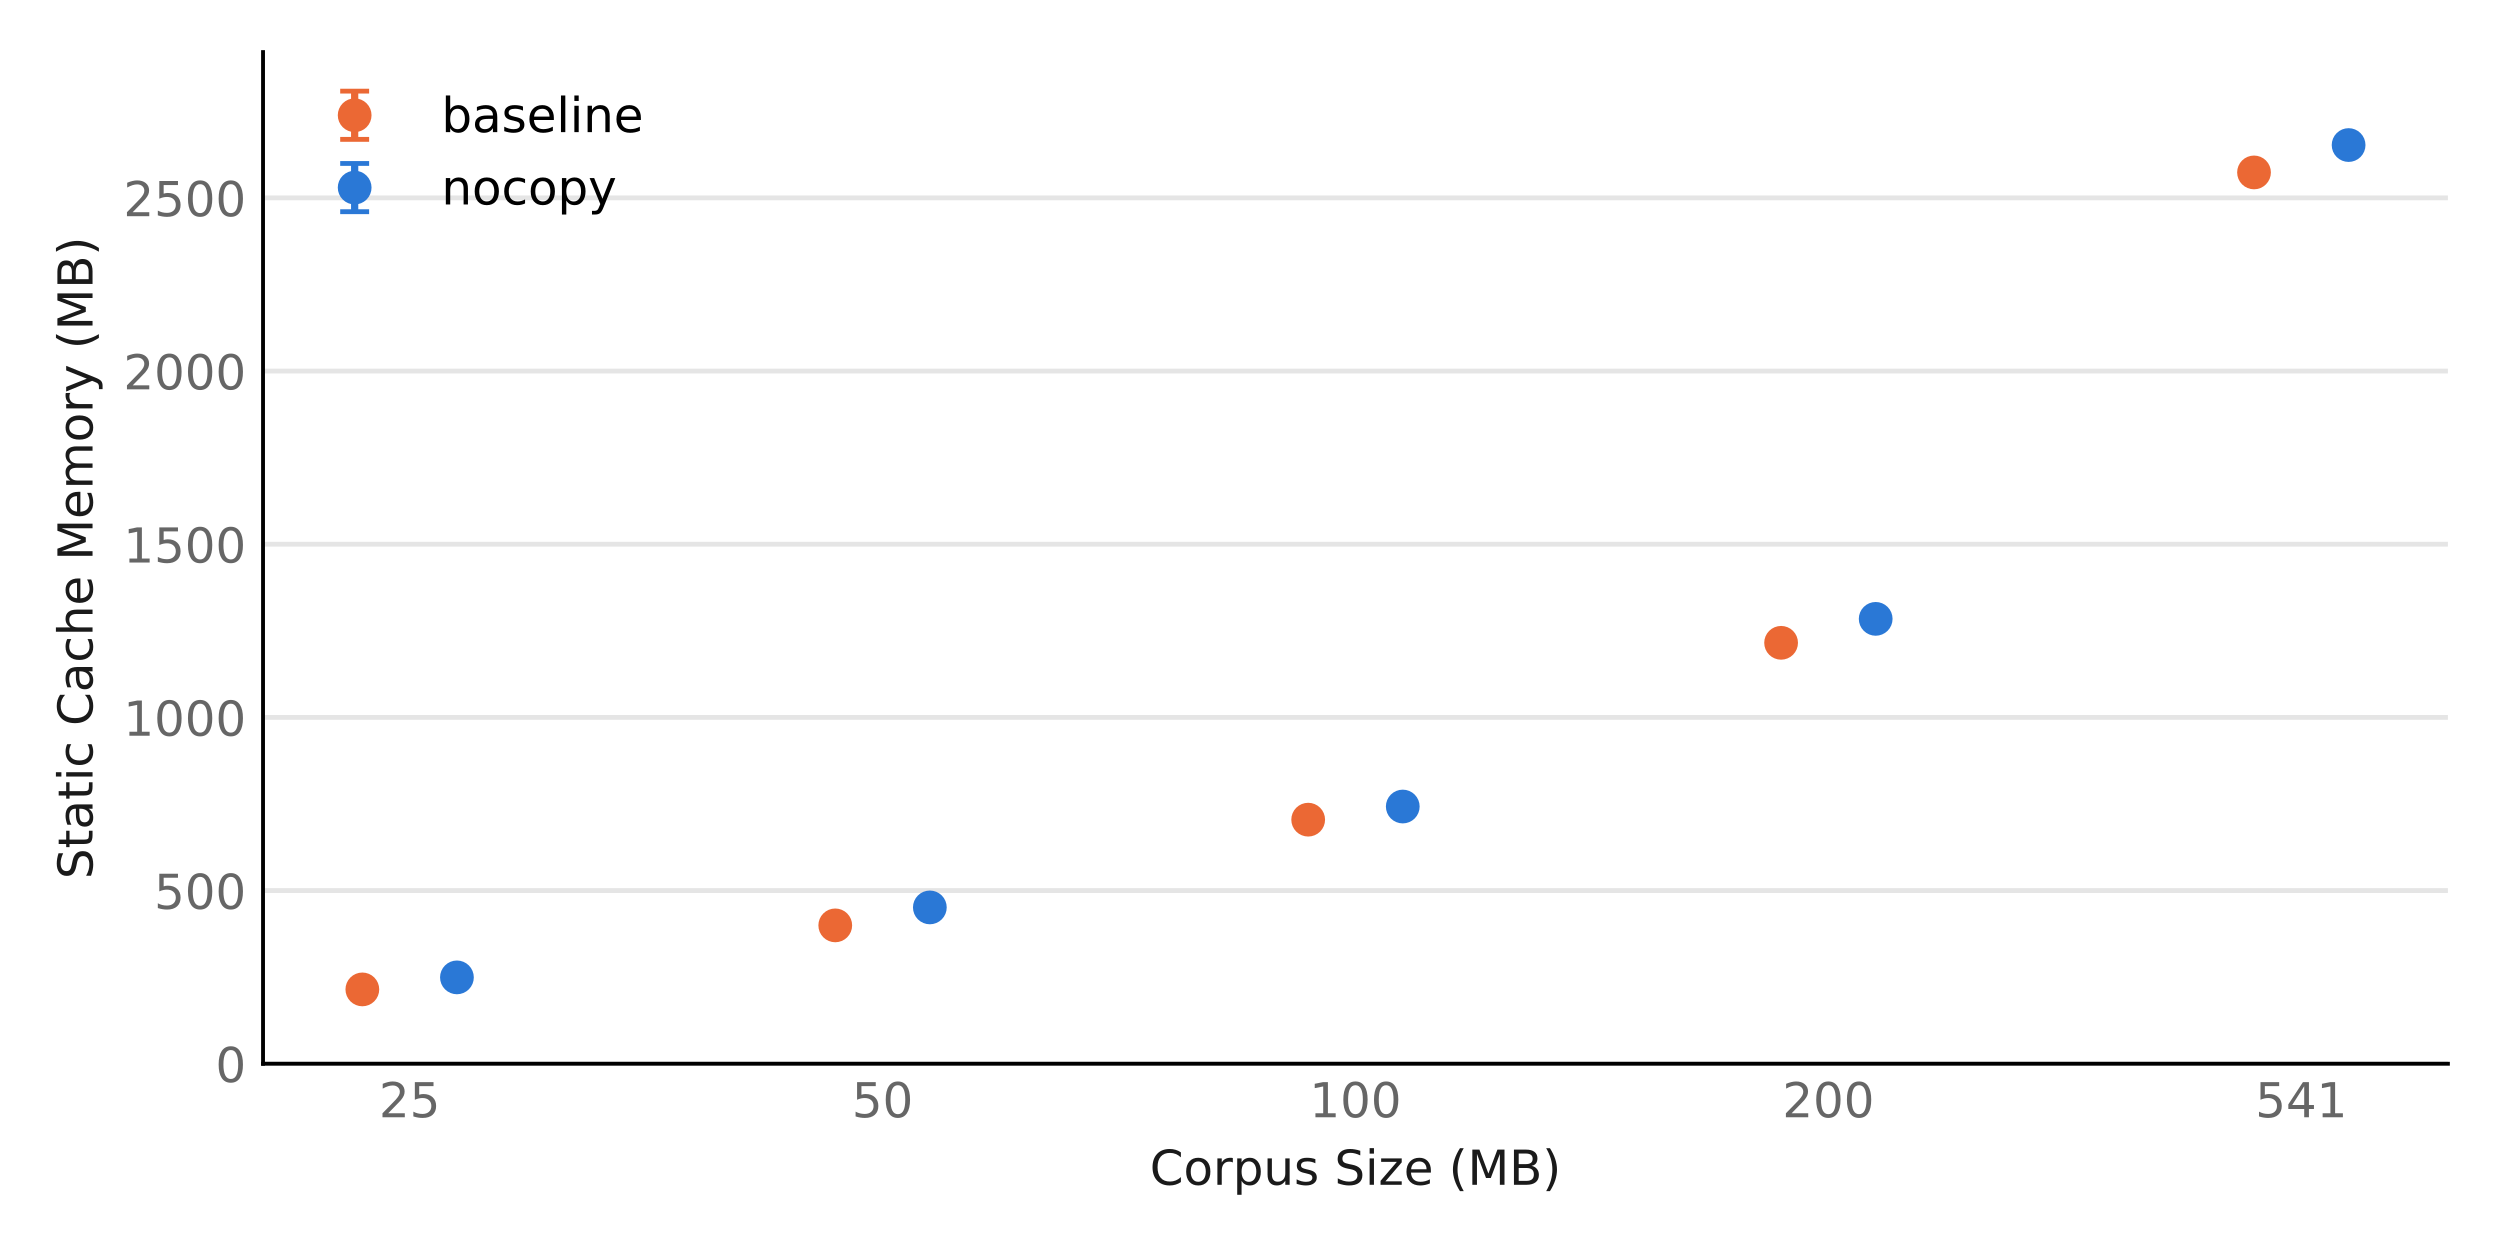
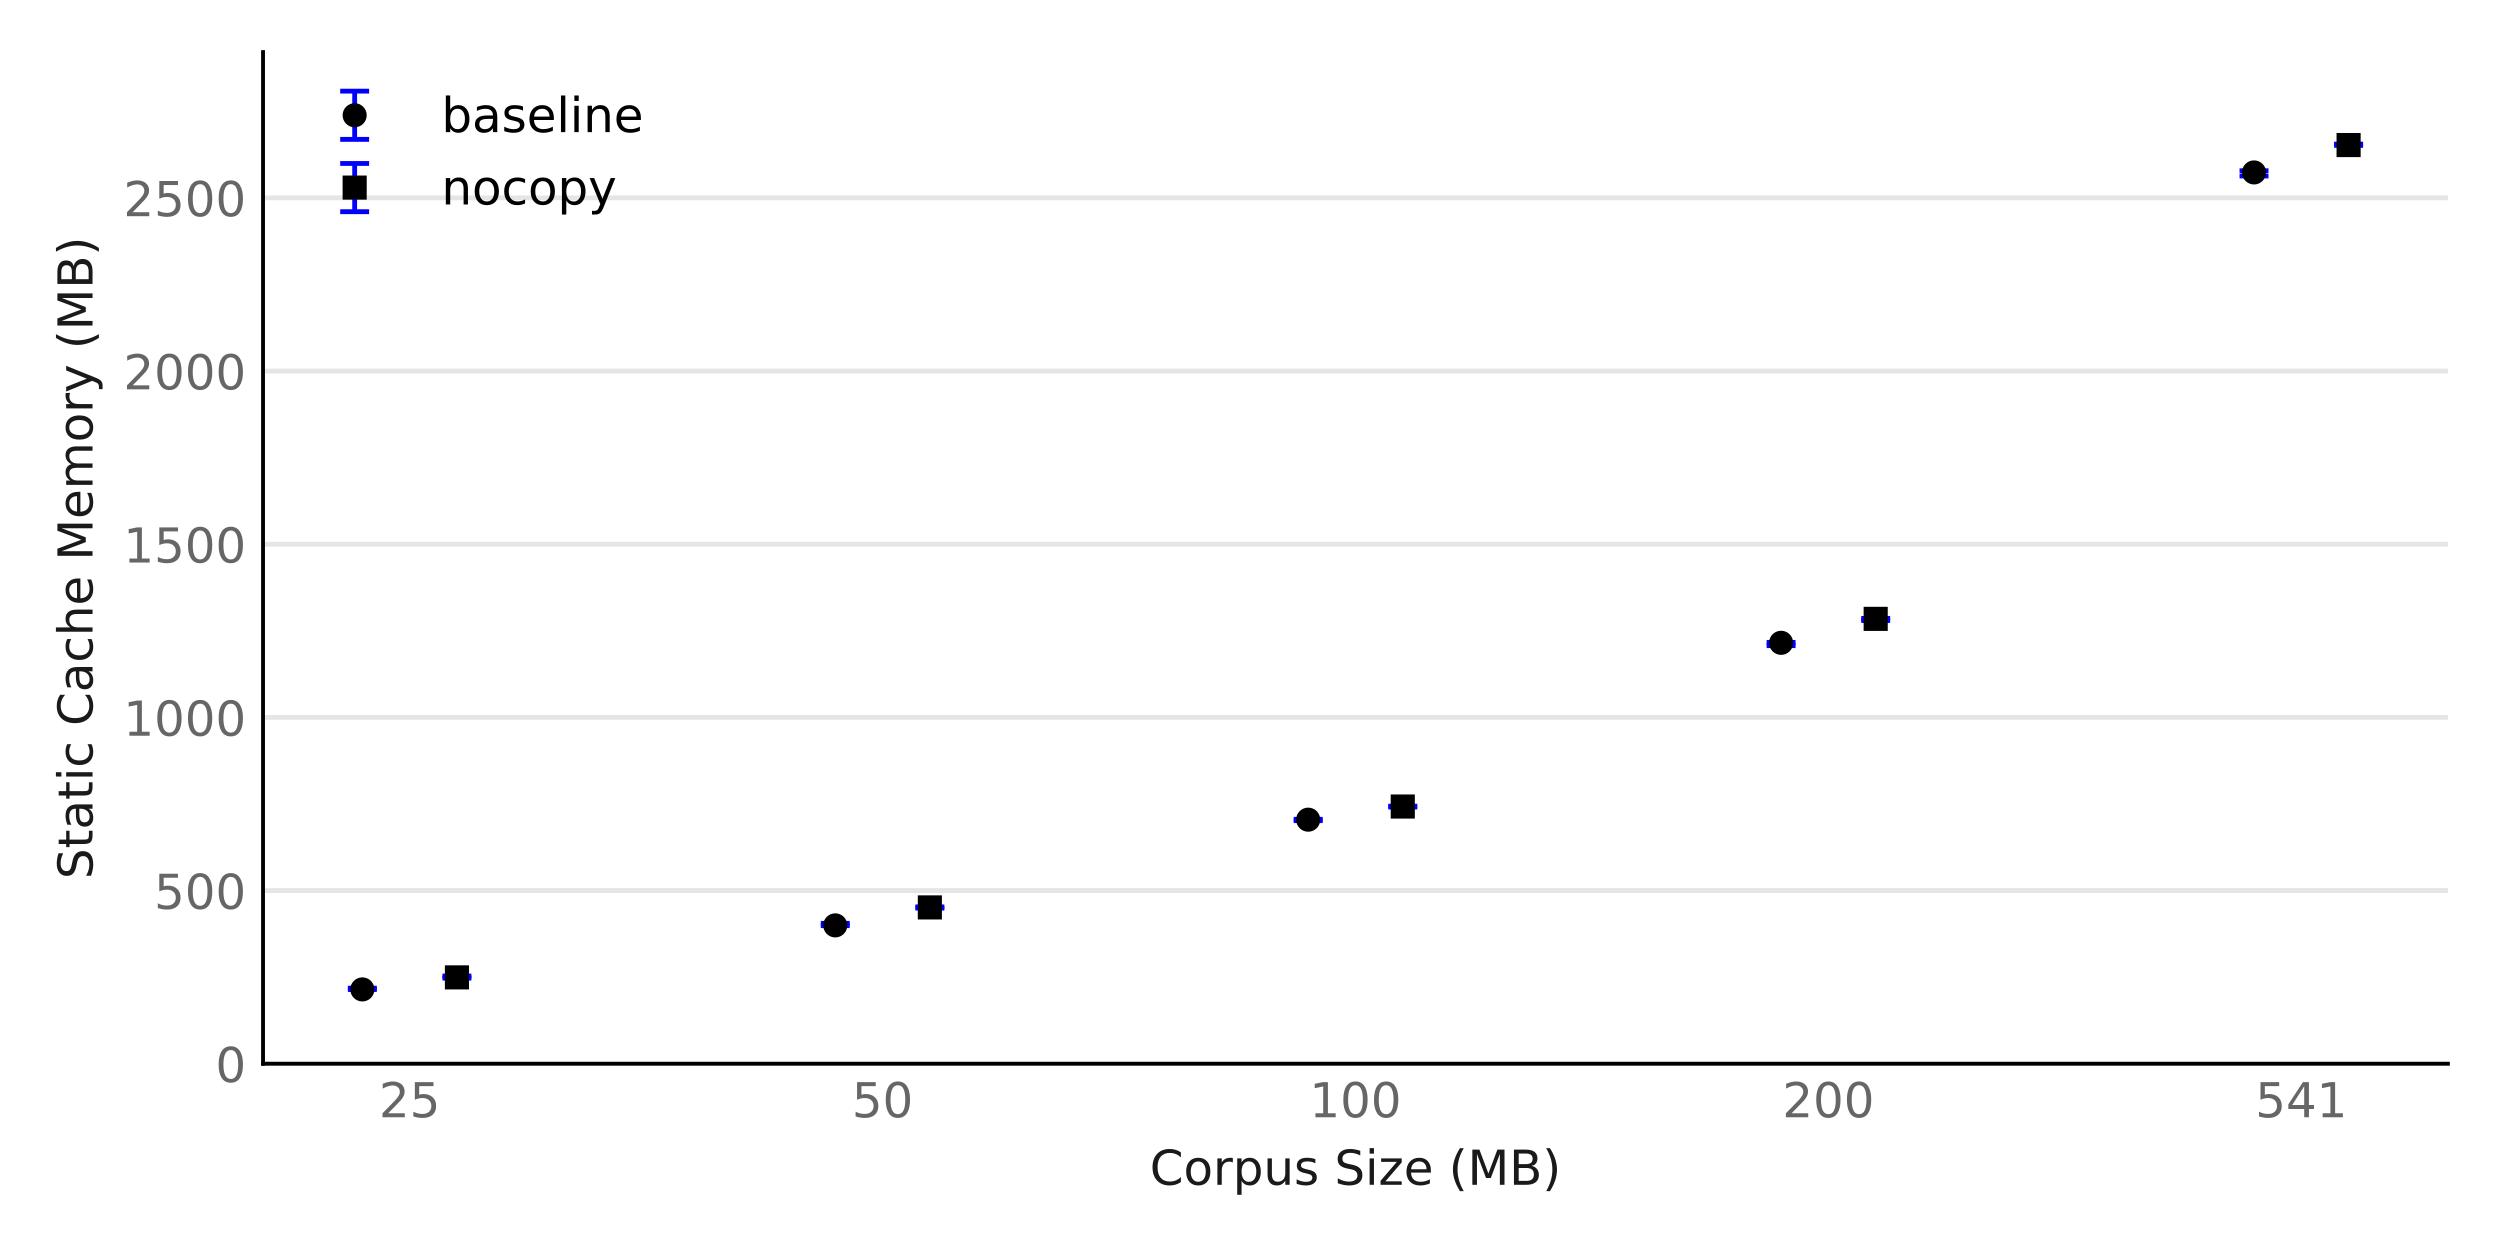
<svg xmlns="http://www.w3.org/2000/svg" xmlns:xlink="http://www.w3.org/1999/xlink" width="518.4pt" height="259.2pt" viewBox="0 0 518.4 259.2" version="1.1">
  <defs>
    <style type="text/css">*{stroke-linejoin: round; stroke-linecap: butt}</style>
  </defs>
  <g id="figure_1">
    <g id="patch_1">
      <path d="M 0 259.2  L 518.4 259.2  L 518.4 0  L 0 0  z " style="fill: #ffffff" />
    </g>
    <g id="axes_1">
      <g id="patch_2">
        <path d="M 54.542 220.578  L 507.6 220.578  L 507.6 10.8  L 54.542 10.8  z " style="fill: #ffffff" />
      </g>
      <g id="matplotlib.axis_1">
        <g id="xtick_1">
          <g id="line2d_1" />
          <g id="text_1">
            <g style="fill: #666666" transform="translate(78.57982 231.6753) scale(0.1 -0.1)">
              <defs>
                <path id="DejaVuSans-15" d="M 1228 531  L 3431 531  L 3431 0  L 469 0  L 469 531  Q 828 903 1448 1529  Q 2069 2156 2228 2338  Q 2531 2678 2651 2914  Q 2772 3150 2772 3378  Q 2772 3750 2511 3984  Q 2250 4219 1831 4219  Q 1534 4219 1204 4116  Q 875 4013 500 3803  L 500 4441  Q 881 4594 1212 4672  Q 1544 4750 1819 4750  Q 2544 4750 2975 4387  Q 3406 4025 3406 3419  Q 3406 3131 3298 2873  Q 3191 2616 2906 2266  Q 2828 2175 2409 1742  Q 1991 1309 1228 531  z " transform="scale(0.015625)" />
                <path id="DejaVuSans-18" d="M 691 4666  L 3169 4666  L 3169 4134  L 1269 4134  L 1269 2991  Q 1406 3038 1543 3061  Q 1681 3084 1819 3084  Q 2600 3084 3056 2656  Q 3513 2228 3513 1497  Q 3513 744 3044 326  Q 2575 -91 1722 -91  Q 1428 -91 1123 -41  Q 819 9 494 109  L 494 744  Q 775 591 1075 516  Q 1375 441 1709 441  Q 2250 441 2565 725  Q 2881 1009 2881 1497  Q 2881 1984 2565 2268  Q 2250 2553 1709 2553  Q 1456 2553 1204 2497  Q 953 2441 691 2322  L 691 4666  z " transform="scale(0.015625)" />
              </defs>
              <use xlink:href="#DejaVuSans-15" />
              <use xlink:href="#DejaVuSans-18" transform="translate(63.625 0)" />
            </g>
          </g>
        </g>
        <g id="xtick_2">
          <g id="line2d_2" />
          <g id="text_2">
            <g style="fill: #666666" transform="translate(176.6442 231.6753) scale(0.1 -0.1)">
              <defs>
                <path id="DejaVuSans-13" d="M 2034 4250  Q 1547 4250 1301 3770  Q 1056 3291 1056 2328  Q 1056 1369 1301 889  Q 1547 409 2034 409  Q 2525 409 2770 889  Q 3016 1369 3016 2328  Q 3016 3291 2770 3770  Q 2525 4250 2034 4250  z M 2034 4750  Q 2819 4750 3233 4129  Q 3647 3509 3647 2328  Q 3647 1150 3233 529  Q 2819 -91 2034 -91  Q 1250 -91 836 529  Q 422 1150 422 2328  Q 422 3509 836 4129  Q 1250 4750 2034 4750  z " transform="scale(0.015625)" />
              </defs>
              <use xlink:href="#DejaVuSans-18" />
              <use xlink:href="#DejaVuSans-13" transform="translate(63.625 0)" />
            </g>
          </g>
        </g>
        <g id="xtick_3">
          <g id="line2d_3" />
          <g id="text_3">
            <g style="fill: #666666" transform="translate(271.5274 231.6753) scale(0.1 -0.1)">
              <defs>
                <path id="DejaVuSans-14" d="M 794 531  L 1825 531  L 1825 4091  L 703 3866  L 703 4441  L 1819 4666  L 2450 4666  L 2450 531  L 3481 531  L 3481 0  L 794 0  L 794 531  z " transform="scale(0.015625)" />
              </defs>
              <use xlink:href="#DejaVuSans-14" />
              <use xlink:href="#DejaVuSans-13" transform="translate(63.625 0)" />
              <use xlink:href="#DejaVuSans-13" transform="translate(127.25 0)" />
            </g>
          </g>
        </g>
        <g id="xtick_4">
          <g id="line2d_4" />
          <g id="text_4">
            <g style="fill: #666666" transform="translate(369.5919 231.6753) scale(0.1 -0.1)">
              <use xlink:href="#DejaVuSans-15" />
              <use xlink:href="#DejaVuSans-13" transform="translate(63.625 0)" />
              <use xlink:href="#DejaVuSans-13" transform="translate(127.25 0)" />
            </g>
          </g>
        </g>
        <g id="xtick_5">
          <g id="line2d_5" />
          <g id="text_5">
            <g style="fill: #666666" transform="translate(467.6563 231.6753) scale(0.1 -0.1)">
              <defs>
                <path id="DejaVuSans-17" d="M 2419 4116  L 825 1625  L 2419 1625  L 2419 4116  z M 2253 4666  L 3047 4666  L 3047 1625  L 3713 1625  L 3713 1100  L 3047 1100  L 3047 0  L 2419 0  L 2419 1100  L 313 1100  L 313 1709  L 2253 4666  z " transform="scale(0.015625)" />
              </defs>
              <use xlink:href="#DejaVuSans-18" />
              <use xlink:href="#DejaVuSans-17" transform="translate(63.625 0)" />
              <use xlink:href="#DejaVuSans-14" transform="translate(127.25 0)" />
            </g>
          </g>
        </g>
        <g id="text_6">
          <g style="fill: #1a1a1a" transform="translate(238.429 245.6761) scale(0.1 -0.1)">
            <defs>
              <path id="DejaVuSans-26" d="M 4122 4306  L 4122 3641  Q 3803 3938 3442 4084  Q 3081 4231 2675 4231  Q 1875 4231 1450 3742  Q 1025 3253 1025 2328  Q 1025 1406 1450 917  Q 1875 428 2675 428  Q 3081 428 3442 575  Q 3803 722 4122 1019  L 4122 359  Q 3791 134 3420 21  Q 3050 -91 2638 -91  Q 1578 -91 968 557  Q 359 1206 359 2328  Q 359 3453 968 4101  Q 1578 4750 2638 4750  Q 3056 4750 3426 4639  Q 3797 4528 4122 4306  z " transform="scale(0.015625)" />
              <path id="DejaVuSans-52" d="M 1959 3097  Q 1497 3097 1228 2736  Q 959 2375 959 1747  Q 959 1119 1226 758  Q 1494 397 1959 397  Q 2419 397 2687 759  Q 2956 1122 2956 1747  Q 2956 2369 2687 2733  Q 2419 3097 1959 3097  z M 1959 3584  Q 2709 3584 3137 3096  Q 3566 2609 3566 1747  Q 3566 888 3137 398  Q 2709 -91 1959 -91  Q 1206 -91 779 398  Q 353 888 353 1747  Q 353 2609 779 3096  Q 1206 3584 1959 3584  z " transform="scale(0.015625)" />
              <path id="DejaVuSans-55" d="M 2631 2963  Q 2534 3019 2420 3045  Q 2306 3072 2169 3072  Q 1681 3072 1420 2755  Q 1159 2438 1159 1844  L 1159 0  L 581 0  L 581 3500  L 1159 3500  L 1159 2956  Q 1341 3275 1631 3429  Q 1922 3584 2338 3584  Q 2397 3584 2469 3576  Q 2541 3569 2628 3553  L 2631 2963  z " transform="scale(0.015625)" />
              <path id="DejaVuSans-53" d="M 1159 525  L 1159 -1331  L 581 -1331  L 581 3500  L 1159 3500  L 1159 2969  Q 1341 3281 1617 3432  Q 1894 3584 2278 3584  Q 2916 3584 3314 3078  Q 3713 2572 3713 1747  Q 3713 922 3314 415  Q 2916 -91 2278 -91  Q 1894 -91 1617 61  Q 1341 213 1159 525  z M 3116 1747  Q 3116 2381 2855 2742  Q 2594 3103 2138 3103  Q 1681 3103 1420 2742  Q 1159 2381 1159 1747  Q 1159 1113 1420 752  Q 1681 391 2138 391  Q 2594 391 2855 752  Q 3116 1113 3116 1747  z " transform="scale(0.015625)" />
              <path id="DejaVuSans-58" d="M 544 1381  L 544 3500  L 1119 3500  L 1119 1403  Q 1119 906 1312 657  Q 1506 409 1894 409  Q 2359 409 2629 706  Q 2900 1003 2900 1516  L 2900 3500  L 3475 3500  L 3475 0  L 2900 0  L 2900 538  Q 2691 219 2414 64  Q 2138 -91 1772 -91  Q 1169 -91 856 284  Q 544 659 544 1381  z M 1991 3584  L 1991 3584  z " transform="scale(0.015625)" />
              <path id="DejaVuSans-56" d="M 2834 3397  L 2834 2853  Q 2591 2978 2328 3040  Q 2066 3103 1784 3103  Q 1356 3103 1142 2972  Q 928 2841 928 2578  Q 928 2378 1081 2264  Q 1234 2150 1697 2047  L 1894 2003  Q 2506 1872 2764 1633  Q 3022 1394 3022 966  Q 3022 478 2636 193  Q 2250 -91 1575 -91  Q 1294 -91 989 -36  Q 684 19 347 128  L 347 722  Q 666 556 975 473  Q 1284 391 1588 391  Q 1994 391 2212 530  Q 2431 669 2431 922  Q 2431 1156 2273 1281  Q 2116 1406 1581 1522  L 1381 1569  Q 847 1681 609 1914  Q 372 2147 372 2553  Q 372 3047 722 3315  Q 1072 3584 1716 3584  Q 2034 3584 2315 3537  Q 2597 3491 2834 3397  z " transform="scale(0.015625)" />
              <path id="DejaVuSans-3" transform="scale(0.015625)" />
              <path id="DejaVuSans-36" d="M 3425 4513  L 3425 3897  Q 3066 4069 2747 4153  Q 2428 4238 2131 4238  Q 1616 4238 1336 4038  Q 1056 3838 1056 3469  Q 1056 3159 1242 3001  Q 1428 2844 1947 2747  L 2328 2669  Q 3034 2534 3370 2195  Q 3706 1856 3706 1288  Q 3706 609 3251 259  Q 2797 -91 1919 -91  Q 1588 -91 1214 -16  Q 841 59 441 206  L 441 856  Q 825 641 1194 531  Q 1563 422 1919 422  Q 2459 422 2753 634  Q 3047 847 3047 1241  Q 3047 1584 2836 1778  Q 2625 1972 2144 2069  L 1759 2144  Q 1053 2284 737 2584  Q 422 2884 422 3419  Q 422 4038 858 4394  Q 1294 4750 2059 4750  Q 2388 4750 2728 4690  Q 3069 4631 3425 4513  z " transform="scale(0.015625)" />
              <path id="DejaVuSans-4c" d="M 603 3500  L 1178 3500  L 1178 0  L 603 0  L 603 3500  z M 603 4863  L 1178 4863  L 1178 4134  L 603 4134  L 603 4863  z " transform="scale(0.015625)" />
              <path id="DejaVuSans-5d" d="M 353 3500  L 3084 3500  L 3084 2975  L 922 459  L 3084 459  L 3084 0  L 275 0  L 275 525  L 2438 3041  L 353 3041  L 353 3500  z " transform="scale(0.015625)" />
              <path id="DejaVuSans-48" d="M 3597 1894  L 3597 1613  L 953 1613  Q 991 1019 1311 708  Q 1631 397 2203 397  Q 2534 397 2845 478  Q 3156 559 3463 722  L 3463 178  Q 3153 47 2828 -22  Q 2503 -91 2169 -91  Q 1331 -91 842 396  Q 353 884 353 1716  Q 353 2575 817 3079  Q 1281 3584 2069 3584  Q 2775 3584 3186 3129  Q 3597 2675 3597 1894  z M 3022 2063  Q 3016 2534 2758 2815  Q 2500 3097 2075 3097  Q 1594 3097 1305 2825  Q 1016 2553 972 2059  L 3022 2063  z " transform="scale(0.015625)" />
              <path id="DejaVuSans-b" d="M 1984 4856  Q 1566 4138 1362 3434  Q 1159 2731 1159 2009  Q 1159 1288 1364 580  Q 1569 -128 1984 -844  L 1484 -844  Q 1016 -109 783 600  Q 550 1309 550 2009  Q 550 2706 781 3412  Q 1013 4119 1484 4856  L 1984 4856  z " transform="scale(0.015625)" />
              <path id="DejaVuSans-30" d="M 628 4666  L 1569 4666  L 2759 1491  L 3956 4666  L 4897 4666  L 4897 0  L 4281 0  L 4281 4097  L 3078 897  L 2444 897  L 1241 4097  L 1241 0  L 628 0  L 628 4666  z " transform="scale(0.015625)" />
              <path id="DejaVuSans-25" d="M 1259 2228  L 1259 519  L 2272 519  Q 2781 519 3026 730  Q 3272 941 3272 1375  Q 3272 1813 3026 2020  Q 2781 2228 2272 2228  L 1259 2228  z M 1259 4147  L 1259 2741  L 2194 2741  Q 2656 2741 2882 2914  Q 3109 3088 3109 3444  Q 3109 3797 2882 3972  Q 2656 4147 2194 4147  L 1259 4147  z M 628 4666  L 2241 4666  Q 2963 4666 3353 4366  Q 3744 4066 3744 3513  Q 3744 3084 3544 2831  Q 3344 2578 2956 2516  Q 3422 2416 3680 2098  Q 3938 1781 3938 1306  Q 3938 681 3513 340  Q 3088 0 2303 0  L 628 0  L 628 4666  z " transform="scale(0.015625)" />
              <path id="DejaVuSans-c" d="M 513 4856  L 1013 4856  Q 1481 4119 1714 3412  Q 1947 2706 1947 2009  Q 1947 1309 1714 600  Q 1481 -109 1013 -844  L 513 -844  Q 928 -128 1133 580  Q 1338 1288 1338 2009  Q 1338 2731 1133 3434  Q 928 4138 513 4856  z " transform="scale(0.015625)" />
            </defs>
            <use xlink:href="#DejaVuSans-26" />
            <use xlink:href="#DejaVuSans-52" transform="translate(69.82812 0)" />
            <use xlink:href="#DejaVuSans-55" transform="translate(131.0156 0)" />
            <use xlink:href="#DejaVuSans-53" transform="translate(172.125 0)" />
            <use xlink:href="#DejaVuSans-58" transform="translate(235.6094 0)" />
            <use xlink:href="#DejaVuSans-56" transform="translate(298.9844 0)" />
            <use xlink:href="#DejaVuSans-3" transform="translate(351.0781 0)" />
            <use xlink:href="#DejaVuSans-36" transform="translate(382.8594 0)" />
            <use xlink:href="#DejaVuSans-4c" transform="translate(446.3438 0)" />
            <use xlink:href="#DejaVuSans-5d" transform="translate(474.125 0)" />
            <use xlink:href="#DejaVuSans-48" transform="translate(526.6094 0)" />
            <use xlink:href="#DejaVuSans-3" transform="translate(588.1406 0)" />
            <use xlink:href="#DejaVuSans-b" transform="translate(619.9219 0)" />
            <use xlink:href="#DejaVuSans-30" transform="translate(658.9375 0)" />
            <use xlink:href="#DejaVuSans-25" transform="translate(745.2188 0)" />
            <use xlink:href="#DejaVuSans-c" transform="translate(813.8281 0)" />
          </g>
        </g>
      </g>
      <g id="matplotlib.axis_2">
        <g id="ytick_1">
          <g id="line2d_6">
            <path d="M 54.542 220.578  L 507.6 220.578  " clip-path="url(#pd736103875)" style="fill: none; stroke: #e5e5e5; stroke-linecap: square" />
          </g>
          <g id="line2d_7" />
          <g id="text_7">
            <g style="fill: #666666" transform="translate(44.67984 224.3765) scale(0.1 -0.1)">
              <use xlink:href="#DejaVuSans-13" />
            </g>
          </g>
        </g>
        <g id="ytick_2">
          <g id="line2d_8">
            <path d="M 54.542 184.668  L 507.6 184.668  " clip-path="url(#pd736103875)" style="fill: none; stroke: #e5e5e5; stroke-linecap: square" />
          </g>
          <g id="line2d_9" />
          <g id="text_8">
            <g style="fill: #666666" transform="translate(31.95484 188.467) scale(0.1 -0.1)">
              <use xlink:href="#DejaVuSans-18" />
              <use xlink:href="#DejaVuSans-13" transform="translate(63.625 0)" />
              <use xlink:href="#DejaVuSans-13" transform="translate(127.25 0)" />
            </g>
          </g>
        </g>
        <g id="ytick_3">
          <g id="line2d_10">
            <path d="M 54.542 148.759  L 507.6 148.759  " clip-path="url(#pd736103875)" style="fill: none; stroke: #e5e5e5; stroke-linecap: square" />
          </g>
          <g id="line2d_11" />
          <g id="text_9">
            <g style="fill: #666666" transform="translate(25.59234 152.5576) scale(0.1 -0.1)">
              <use xlink:href="#DejaVuSans-14" />
              <use xlink:href="#DejaVuSans-13" transform="translate(63.625 0)" />
              <use xlink:href="#DejaVuSans-13" transform="translate(127.25 0)" />
              <use xlink:href="#DejaVuSans-13" transform="translate(190.875 0)" />
            </g>
          </g>
        </g>
        <g id="ytick_4">
          <g id="line2d_12">
            <path d="M 54.542 112.849  L 507.6 112.849  " clip-path="url(#pd736103875)" style="fill: none; stroke: #e5e5e5; stroke-linecap: square" />
          </g>
          <g id="line2d_13" />
          <g id="text_10">
            <g style="fill: #666666" transform="translate(25.59234 116.6482) scale(0.1 -0.1)">
              <use xlink:href="#DejaVuSans-14" />
              <use xlink:href="#DejaVuSans-18" transform="translate(63.625 0)" />
              <use xlink:href="#DejaVuSans-13" transform="translate(127.25 0)" />
              <use xlink:href="#DejaVuSans-13" transform="translate(190.875 0)" />
            </g>
          </g>
        </g>
        <g id="ytick_5">
          <g id="line2d_14">
            <path d="M 54.542 76.94  L 507.6 76.94  " clip-path="url(#pd736103875)" style="fill: none; stroke: #e5e5e5; stroke-linecap: square" />
          </g>
          <g id="line2d_15" />
          <g id="text_11">
            <g style="fill: #666666" transform="translate(25.59234 80.73873) scale(0.1 -0.1)">
              <use xlink:href="#DejaVuSans-15" />
              <use xlink:href="#DejaVuSans-13" transform="translate(63.625 0)" />
              <use xlink:href="#DejaVuSans-13" transform="translate(127.25 0)" />
              <use xlink:href="#DejaVuSans-13" transform="translate(190.875 0)" />
            </g>
          </g>
        </g>
        <g id="ytick_6">
          <g id="line2d_16">
            <path d="M 54.542 41.03  L 507.6 41.03  " clip-path="url(#pd736103875)" style="fill: none; stroke: #e5e5e5; stroke-linecap: square" />
          </g>
          <g id="line2d_17" />
          <g id="text_12">
            <g style="fill: #666666" transform="translate(25.59234 44.82929) scale(0.1 -0.1)">
              <use xlink:href="#DejaVuSans-15" />
              <use xlink:href="#DejaVuSans-18" transform="translate(63.625 0)" />
              <use xlink:href="#DejaVuSans-13" transform="translate(127.25 0)" />
              <use xlink:href="#DejaVuSans-13" transform="translate(190.875 0)" />
            </g>
          </g>
        </g>
        <g id="text_13">
          <g style="fill: #1a1a1a" transform="translate(19.19 182.2841) rotate(-90) scale(0.1 -0.1)">
            <defs>
              <path id="DejaVuSans-57" d="M 1172 4494  L 1172 3500  L 2356 3500  L 2356 3053  L 1172 3053  L 1172 1153  Q 1172 725 1289 603  Q 1406 481 1766 481  L 2356 481  L 2356 0  L 1766 0  Q 1100 0 847 248  Q 594 497 594 1153  L 594 3053  L 172 3053  L 172 3500  L 594 3500  L 594 4494  L 1172 4494  z " transform="scale(0.015625)" />
              <path id="DejaVuSans-44" d="M 2194 1759  Q 1497 1759 1228 1600  Q 959 1441 959 1056  Q 959 750 1161 570  Q 1363 391 1709 391  Q 2188 391 2477 730  Q 2766 1069 2766 1631  L 2766 1759  L 2194 1759  z M 3341 1997  L 3341 0  L 2766 0  L 2766 531  Q 2569 213 2275 61  Q 1981 -91 1556 -91  Q 1019 -91 701 211  Q 384 513 384 1019  Q 384 1609 779 1909  Q 1175 2209 1959 2209  L 2766 2209  L 2766 2266  Q 2766 2663 2505 2880  Q 2244 3097 1772 3097  Q 1472 3097 1187 3025  Q 903 2953 641 2809  L 641 3341  Q 956 3463 1253 3523  Q 1550 3584 1831 3584  Q 2591 3584 2966 3190  Q 3341 2797 3341 1997  z " transform="scale(0.015625)" />
              <path id="DejaVuSans-46" d="M 3122 3366  L 3122 2828  Q 2878 2963 2633 3030  Q 2388 3097 2138 3097  Q 1578 3097 1268 2742  Q 959 2388 959 1747  Q 959 1106 1268 751  Q 1578 397 2138 397  Q 2388 397 2633 464  Q 2878 531 3122 666  L 3122 134  Q 2881 22 2623 -34  Q 2366 -91 2075 -91  Q 1284 -91 818 406  Q 353 903 353 1747  Q 353 2603 823 3093  Q 1294 3584 2113 3584  Q 2378 3584 2631 3529  Q 2884 3475 3122 3366  z " transform="scale(0.015625)" />
              <path id="DejaVuSans-4b" d="M 3513 2113  L 3513 0  L 2938 0  L 2938 2094  Q 2938 2591 2744 2837  Q 2550 3084 2163 3084  Q 1697 3084 1428 2787  Q 1159 2491 1159 1978  L 1159 0  L 581 0  L 581 4863  L 1159 4863  L 1159 2956  Q 1366 3272 1645 3428  Q 1925 3584 2291 3584  Q 2894 3584 3203 3211  Q 3513 2838 3513 2113  z " transform="scale(0.015625)" />
              <path id="DejaVuSans-50" d="M 3328 2828  Q 3544 3216 3844 3400  Q 4144 3584 4550 3584  Q 5097 3584 5394 3201  Q 5691 2819 5691 2113  L 5691 0  L 5113 0  L 5113 2094  Q 5113 2597 4934 2840  Q 4756 3084 4391 3084  Q 3944 3084 3684 2787  Q 3425 2491 3425 1978  L 3425 0  L 2847 0  L 2847 2094  Q 2847 2600 2669 2842  Q 2491 3084 2119 3084  Q 1678 3084 1418 2786  Q 1159 2488 1159 1978  L 1159 0  L 581 0  L 581 3500  L 1159 3500  L 1159 2956  Q 1356 3278 1631 3431  Q 1906 3584 2284 3584  Q 2666 3584 2933 3390  Q 3200 3197 3328 2828  z " transform="scale(0.015625)" />
              <path id="DejaVuSans-5c" d="M 2059 -325  Q 1816 -950 1584 -1140  Q 1353 -1331 966 -1331  L 506 -1331  L 506 -850  L 844 -850  Q 1081 -850 1212 -737  Q 1344 -625 1503 -206  L 1606 56  L 191 3500  L 800 3500  L 1894 763  L 2988 3500  L 3597 3500  L 2059 -325  z " transform="scale(0.015625)" />
            </defs>
            <use xlink:href="#DejaVuSans-36" />
            <use xlink:href="#DejaVuSans-57" transform="translate(63.48438 0)" />
            <use xlink:href="#DejaVuSans-44" transform="translate(102.6875 0)" />
            <use xlink:href="#DejaVuSans-57" transform="translate(163.9688 0)" />
            <use xlink:href="#DejaVuSans-4c" transform="translate(203.1719 0)" />
            <use xlink:href="#DejaVuSans-46" transform="translate(230.9531 0)" />
            <use xlink:href="#DejaVuSans-3" transform="translate(285.9375 0)" />
            <use xlink:href="#DejaVuSans-26" transform="translate(317.7188 0)" />
            <use xlink:href="#DejaVuSans-44" transform="translate(387.5469 0)" />
            <use xlink:href="#DejaVuSans-46" transform="translate(448.8281 0)" />
            <use xlink:href="#DejaVuSans-4b" transform="translate(503.8125 0)" />
            <use xlink:href="#DejaVuSans-48" transform="translate(567.1875 0)" />
            <use xlink:href="#DejaVuSans-3" transform="translate(628.7188 0)" />
            <use xlink:href="#DejaVuSans-30" transform="translate(660.5 0)" />
            <use xlink:href="#DejaVuSans-48" transform="translate(746.7812 0)" />
            <use xlink:href="#DejaVuSans-50" transform="translate(808.3125 0)" />
            <use xlink:href="#DejaVuSans-52" transform="translate(905.7188 0)" />
            <use xlink:href="#DejaVuSans-55" transform="translate(966.9062 0)" />
            <use xlink:href="#DejaVuSans-5c" transform="translate(1008.016 0)" />
            <use xlink:href="#DejaVuSans-3" transform="translate(1067.203 0)" />
            <use xlink:href="#DejaVuSans-b" transform="translate(1098.984 0)" />
            <use xlink:href="#DejaVuSans-30" transform="translate(1138 0)" />
            <use xlink:href="#DejaVuSans-25" transform="translate(1224.281 0)" />
            <use xlink:href="#DejaVuSans-c" transform="translate(1292.891 0)" />
          </g>
        </g>
      </g>
      <g id="patch_3">
        <path d="M 54.542 220.578  L 54.542 10.8  " style="fill: none; stroke: #000000; stroke-width: 0.8; stroke-linejoin: miter; stroke-linecap: square" />
      </g>
      <g id="patch_4">
        <path d="M 54.542 220.578  L 507.6 220.578  " style="fill: none; stroke: #000000; stroke-width: 0.8; stroke-linejoin: miter; stroke-linecap: square" />
      </g>
      <g id="LineCollection_1">
-         <path d="M 75.136 205.183  L 75.136 204.903  " clip-path="url(#pd736103875)" style="fill: none; stroke: #eb6834; stroke-width: 1.5" />
-         <path d="M 173.2 191.942  L 173.2 191.465  " clip-path="url(#pd736103875)" style="fill: none; stroke: #eb6834; stroke-width: 1.5" />
-         <path d="M 271.265 170.177  L 271.265 169.879  " clip-path="url(#pd736103875)" style="fill: none; stroke: #eb6834; stroke-width: 1.5" />
-         <path d="M 369.329 133.877  L 369.329 133.207  " clip-path="url(#pd736103875)" style="fill: none; stroke: #eb6834; stroke-width: 1.5" />
-         <path d="M 467.394 36.497  L 467.394 35.406  " clip-path="url(#pd736103875)" style="fill: none; stroke: #eb6834; stroke-width: 1.5" />
+         <path d="M 75.136 205.183  L 75.136 204.903  " clip-path="url(#pd736103875)" style="fill: none; stroke: #0000ff" />
+         <path d="M 173.2 191.942  L 173.2 191.465  " clip-path="url(#pd736103875)" style="fill: none; stroke: #0000ff" />
+         <path d="M 271.265 170.177  L 271.265 169.879  " clip-path="url(#pd736103875)" style="fill: none; stroke: #0000ff" />
+         <path d="M 369.329 133.877  L 369.329 133.207  " clip-path="url(#pd736103875)" style="fill: none; stroke: #0000ff" />
+         <path d="M 467.394 36.497  L 467.394 35.406  " clip-path="url(#pd736103875)" style="fill: none; stroke: #0000ff" />
      </g>
      <g id="line2d_18">
        <defs>
-           <path id="m0385297eec" d="M 3 0  L -3 -0  " style="stroke: #eb6834" />
+           <path id="m76e0ff998a" d="M 3 0  L -3 -0  " style="stroke: #0000ff" />
        </defs>
        <g clip-path="url(#pd736103875)">
-           <use xlink:href="#m0385297eec" x="75.136" y="205.183" style="fill: #eb6834; stroke: #eb6834" />
-           <use xlink:href="#m0385297eec" x="173.2" y="191.942" style="fill: #eb6834; stroke: #eb6834" />
-           <use xlink:href="#m0385297eec" x="271.265" y="170.177" style="fill: #eb6834; stroke: #eb6834" />
-           <use xlink:href="#m0385297eec" x="369.329" y="133.877" style="fill: #eb6834; stroke: #eb6834" />
-           <use xlink:href="#m0385297eec" x="467.394" y="36.497" style="fill: #eb6834; stroke: #eb6834" />
+           <use xlink:href="#m76e0ff998a" x="75.136" y="205.183" style="stroke: #0000ff" />
+           <use xlink:href="#m76e0ff998a" x="173.2" y="191.942" style="stroke: #0000ff" />
+           <use xlink:href="#m76e0ff998a" x="271.265" y="170.177" style="stroke: #0000ff" />
+           <use xlink:href="#m76e0ff998a" x="369.329" y="133.877" style="stroke: #0000ff" />
+           <use xlink:href="#m76e0ff998a" x="467.394" y="36.497" style="stroke: #0000ff" />
        </g>
      </g>
      <g id="line2d_19">
        <g clip-path="url(#pd736103875)">
-           <use xlink:href="#m0385297eec" x="75.136" y="204.903" style="fill: #eb6834; stroke: #eb6834" />
-           <use xlink:href="#m0385297eec" x="173.2" y="191.465" style="fill: #eb6834; stroke: #eb6834" />
-           <use xlink:href="#m0385297eec" x="271.265" y="169.879" style="fill: #eb6834; stroke: #eb6834" />
-           <use xlink:href="#m0385297eec" x="369.329" y="133.207" style="fill: #eb6834; stroke: #eb6834" />
-           <use xlink:href="#m0385297eec" x="467.394" y="35.406" style="fill: #eb6834; stroke: #eb6834" />
+           <use xlink:href="#m76e0ff998a" x="75.136" y="204.903" style="stroke: #0000ff" />
+           <use xlink:href="#m76e0ff998a" x="173.2" y="191.465" style="stroke: #0000ff" />
+           <use xlink:href="#m76e0ff998a" x="271.265" y="169.879" style="stroke: #0000ff" />
+           <use xlink:href="#m76e0ff998a" x="369.329" y="133.207" style="stroke: #0000ff" />
+           <use xlink:href="#m76e0ff998a" x="467.394" y="35.406" style="stroke: #0000ff" />
        </g>
      </g>
      <g id="LineCollection_2">
-         <path d="M 94.749 202.822  L 94.749 202.391  " clip-path="url(#pd736103875)" style="fill: none; stroke: #2a78d6; stroke-width: 1.5" />
-         <path d="M 192.813 188.307  L 192.813 188.047  " clip-path="url(#pd736103875)" style="fill: none; stroke: #2a78d6; stroke-width: 1.5" />
-         <path d="M 290.878 167.349  L 290.878 167.166  " clip-path="url(#pd736103875)" style="fill: none; stroke: #2a78d6; stroke-width: 1.5" />
-         <path d="M 388.942 128.668  L 388.942 128.239  " clip-path="url(#pd736103875)" style="fill: none; stroke: #2a78d6; stroke-width: 1.5" />
-         <path d="M 487.006 30.148  L 487.006 29.871  " clip-path="url(#pd736103875)" style="fill: none; stroke: #2a78d6; stroke-width: 1.5" />
+         <path d="M 94.749 202.822  L 94.749 202.391  " clip-path="url(#pd736103875)" style="fill: none; stroke: #0000ff" />
+         <path d="M 192.813 188.307  L 192.813 188.047  " clip-path="url(#pd736103875)" style="fill: none; stroke: #0000ff" />
+         <path d="M 290.878 167.349  L 290.878 167.166  " clip-path="url(#pd736103875)" style="fill: none; stroke: #0000ff" />
+         <path d="M 388.942 128.668  L 388.942 128.239  " clip-path="url(#pd736103875)" style="fill: none; stroke: #0000ff" />
+         <path d="M 487.006 30.148  L 487.006 29.871  " clip-path="url(#pd736103875)" style="fill: none; stroke: #0000ff" />
      </g>
      <g id="line2d_20">
-         <defs>
-           <path id="md5783f1387" d="M 3 0  L -3 -0  " style="stroke: #2a78d6" />
-         </defs>
-         <g clip-path="url(#pd736103875)">
-           <use xlink:href="#md5783f1387" x="94.749" y="202.822" style="fill: #2a78d6; stroke: #2a78d6" />
-           <use xlink:href="#md5783f1387" x="192.813" y="188.307" style="fill: #2a78d6; stroke: #2a78d6" />
-           <use xlink:href="#md5783f1387" x="290.878" y="167.349" style="fill: #2a78d6; stroke: #2a78d6" />
-           <use xlink:href="#md5783f1387" x="388.942" y="128.668" style="fill: #2a78d6; stroke: #2a78d6" />
-           <use xlink:href="#md5783f1387" x="487.006" y="30.148" style="fill: #2a78d6; stroke: #2a78d6" />
+         <g clip-path="url(#pd736103875)">
+           <use xlink:href="#m76e0ff998a" x="94.749" y="202.822" style="stroke: #0000ff" />
+           <use xlink:href="#m76e0ff998a" x="192.813" y="188.307" style="stroke: #0000ff" />
+           <use xlink:href="#m76e0ff998a" x="290.878" y="167.349" style="stroke: #0000ff" />
+           <use xlink:href="#m76e0ff998a" x="388.942" y="128.668" style="stroke: #0000ff" />
+           <use xlink:href="#m76e0ff998a" x="487.006" y="30.148" style="stroke: #0000ff" />
        </g>
      </g>
      <g id="line2d_21">
        <g clip-path="url(#pd736103875)">
-           <use xlink:href="#md5783f1387" x="94.749" y="202.391" style="fill: #2a78d6; stroke: #2a78d6" />
-           <use xlink:href="#md5783f1387" x="192.813" y="188.047" style="fill: #2a78d6; stroke: #2a78d6" />
-           <use xlink:href="#md5783f1387" x="290.878" y="167.166" style="fill: #2a78d6; stroke: #2a78d6" />
-           <use xlink:href="#md5783f1387" x="388.942" y="128.239" style="fill: #2a78d6; stroke: #2a78d6" />
-           <use xlink:href="#md5783f1387" x="487.006" y="29.871" style="fill: #2a78d6; stroke: #2a78d6" />
+           <use xlink:href="#m76e0ff998a" x="94.749" y="202.391" style="stroke: #0000ff" />
+           <use xlink:href="#m76e0ff998a" x="192.813" y="188.047" style="stroke: #0000ff" />
+           <use xlink:href="#m76e0ff998a" x="290.878" y="167.166" style="stroke: #0000ff" />
+           <use xlink:href="#m76e0ff998a" x="388.942" y="128.239" style="stroke: #0000ff" />
+           <use xlink:href="#m76e0ff998a" x="487.006" y="29.871" style="stroke: #0000ff" />
        </g>
      </g>
      <g id="line2d_22">
        <defs>
-           <path id="m30a6d5d9bb" d="M 0 3  C 0.796 3 1.559 2.684 2.121 2.121  C 2.684 1.559 3 0.796 3 0  C 3 -0.796 2.684 -1.559 2.121 -2.121  C 1.559 -2.684 0.796 -3 0 -3  C -0.796 -3 -1.559 -2.684 -2.121 -2.121  C -2.684 -1.559 -3 -0.796 -3 0  C -3 0.796 -2.684 1.559 -2.121 2.121  C -1.559 2.684 -0.796 3 0 3  z " style="stroke: #eb6834" />
+           <path id="m1a3b4be861" d="M 0 2  C 0.53 2 1.039 1.789 1.414 1.414  C 1.789 1.039 2 0.53 2 0  C 2 -0.53 1.789 -1.039 1.414 -1.414  C 1.039 -1.789 0.53 -2 0 -2  C -0.53 -2 -1.039 -1.789 -1.414 -1.414  C -1.789 -1.039 -2 -0.53 -2 0  C -2 0.53 -1.789 1.039 -1.414 1.414  C -1.039 1.789 -0.53 2 0 2  z " style="stroke: #000000" />
        </defs>
        <g clip-path="url(#pd736103875)">
-           <use xlink:href="#m30a6d5d9bb" x="75.136" y="205.164" style="fill: #eb6834; stroke: #eb6834" />
-           <use xlink:href="#m30a6d5d9bb" x="173.2" y="191.887" style="fill: #eb6834; stroke: #eb6834" />
-           <use xlink:href="#m30a6d5d9bb" x="271.265" y="169.967" style="fill: #eb6834; stroke: #eb6834" />
-           <use xlink:href="#m30a6d5d9bb" x="369.329" y="133.294" style="fill: #eb6834; stroke: #eb6834" />
-           <use xlink:href="#m30a6d5d9bb" x="467.394" y="35.755" style="fill: #eb6834; stroke: #eb6834" />
+           <use xlink:href="#m1a3b4be861" x="75.136" y="205.164" style="stroke: #000000" />
+           <use xlink:href="#m1a3b4be861" x="173.2" y="191.887" style="stroke: #000000" />
+           <use xlink:href="#m1a3b4be861" x="271.265" y="169.967" style="stroke: #000000" />
+           <use xlink:href="#m1a3b4be861" x="369.329" y="133.294" style="stroke: #000000" />
+           <use xlink:href="#m1a3b4be861" x="467.394" y="35.755" style="stroke: #000000" />
        </g>
      </g>
      <g id="line2d_23">
        <defs>
-           <path id="m91204a6e5f" d="M 0 3  C 0.796 3 1.559 2.684 2.121 2.121  C 2.684 1.559 3 0.796 3 0  C 3 -0.796 2.684 -1.559 2.121 -2.121  C 1.559 -2.684 0.796 -3 0 -3  C -0.796 -3 -1.559 -2.684 -2.121 -2.121  C -2.684 -1.559 -3 -0.796 -3 0  C -3 0.796 -2.684 1.559 -2.121 2.121  C -1.559 2.684 -0.796 3 0 3  z " style="stroke: #2a78d6" />
+           <path id="m477b181027" d="M -2 2  L 2 2  L 2 -2  L -2 -2  z " style="stroke: #000000; stroke-linejoin: miter" />
        </defs>
        <g clip-path="url(#pd736103875)">
-           <use xlink:href="#m91204a6e5f" x="94.749" y="202.67" style="fill: #2a78d6; stroke: #2a78d6" />
-           <use xlink:href="#m91204a6e5f" x="192.813" y="188.161" style="fill: #2a78d6; stroke: #2a78d6" />
-           <use xlink:href="#m91204a6e5f" x="290.878" y="167.242" style="fill: #2a78d6; stroke: #2a78d6" />
-           <use xlink:href="#m91204a6e5f" x="388.942" y="128.328" style="fill: #2a78d6; stroke: #2a78d6" />
-           <use xlink:href="#m91204a6e5f" x="487.006" y="30.079" style="fill: #2a78d6; stroke: #2a78d6" />
+           <use xlink:href="#m477b181027" x="94.749" y="202.67" style="stroke: #000000; stroke-linejoin: miter" />
+           <use xlink:href="#m477b181027" x="192.813" y="188.161" style="stroke: #000000; stroke-linejoin: miter" />
+           <use xlink:href="#m477b181027" x="290.878" y="167.242" style="stroke: #000000; stroke-linejoin: miter" />
+           <use xlink:href="#m477b181027" x="388.942" y="128.328" style="stroke: #000000; stroke-linejoin: miter" />
+           <use xlink:href="#m477b181027" x="487.006" y="30.079" style="stroke: #000000; stroke-linejoin: miter" />
        </g>
      </g>
      <g id="legend_1">
        <g id="LineCollection_3">
-           <path d="M 73.542 28.898  L 73.542 18.898  " style="fill: none; stroke: #eb6834; stroke-width: 1.5" />
+           <path d="M 73.542 28.898  L 73.542 18.898  " style="fill: none; stroke: #0000ff" />
        </g>
        <g id="line2d_24">
          <g>
-             <use xlink:href="#m0385297eec" x="73.542" y="28.898" style="fill: #eb6834; stroke: #eb6834" />
+             <use xlink:href="#m76e0ff998a" x="73.542" y="28.898" style="stroke: #0000ff" />
          </g>
        </g>
        <g id="line2d_25">
          <g>
-             <use xlink:href="#m0385297eec" x="73.542" y="18.898" style="fill: #eb6834; stroke: #eb6834" />
+             <use xlink:href="#m76e0ff998a" x="73.542" y="18.898" style="stroke: #0000ff" />
          </g>
        </g>
        <g id="line2d_26" />
        <g id="line2d_27">
          <g>
-             <use xlink:href="#m30a6d5d9bb" x="73.542" y="23.898" style="fill: #eb6834; stroke: #eb6834" />
+             <use xlink:href="#m1a3b4be861" x="73.542" y="23.898" style="stroke: #000000" />
          </g>
        </g>
        <g id="text_14">
          <g transform="translate(91.54234 27.39844) scale(0.1 -0.1)">
            <defs>
              <path id="DejaVuSans-45" d="M 3116 1747  Q 3116 2381 2855 2742  Q 2594 3103 2138 3103  Q 1681 3103 1420 2742  Q 1159 2381 1159 1747  Q 1159 1113 1420 752  Q 1681 391 2138 391  Q 2594 391 2855 752  Q 3116 1113 3116 1747  z M 1159 2969  Q 1341 3281 1617 3432  Q 1894 3584 2278 3584  Q 2916 3584 3314 3078  Q 3713 2572 3713 1747  Q 3713 922 3314 415  Q 2916 -91 2278 -91  Q 1894 -91 1617 61  Q 1341 213 1159 525  L 1159 0  L 581 0  L 581 4863  L 1159 4863  L 1159 2969  z " transform="scale(0.015625)" />
              <path id="DejaVuSans-4f" d="M 603 4863  L 1178 4863  L 1178 0  L 603 0  L 603 4863  z " transform="scale(0.015625)" />
              <path id="DejaVuSans-51" d="M 3513 2113  L 3513 0  L 2938 0  L 2938 2094  Q 2938 2591 2744 2837  Q 2550 3084 2163 3084  Q 1697 3084 1428 2787  Q 1159 2491 1159 1978  L 1159 0  L 581 0  L 581 3500  L 1159 3500  L 1159 2956  Q 1366 3272 1645 3428  Q 1925 3584 2291 3584  Q 2894 3584 3203 3211  Q 3513 2838 3513 2113  z " transform="scale(0.015625)" />
            </defs>
            <use xlink:href="#DejaVuSans-45" />
            <use xlink:href="#DejaVuSans-44" transform="translate(63.48438 0)" />
            <use xlink:href="#DejaVuSans-56" transform="translate(124.7656 0)" />
            <use xlink:href="#DejaVuSans-48" transform="translate(176.8594 0)" />
            <use xlink:href="#DejaVuSans-4f" transform="translate(238.3906 0)" />
            <use xlink:href="#DejaVuSans-4c" transform="translate(266.1719 0)" />
            <use xlink:href="#DejaVuSans-51" transform="translate(293.9531 0)" />
            <use xlink:href="#DejaVuSans-48" transform="translate(357.3281 0)" />
          </g>
        </g>
        <g id="LineCollection_4">
-           <path d="M 73.542 43.899  L 73.542 33.899  " style="fill: none; stroke: #2a78d6; stroke-width: 1.5" />
+           <path d="M 73.542 43.899  L 73.542 33.899  " style="fill: none; stroke: #0000ff" />
        </g>
        <g id="line2d_28">
          <g>
-             <use xlink:href="#md5783f1387" x="73.542" y="43.899" style="fill: #2a78d6; stroke: #2a78d6" />
+             <use xlink:href="#m76e0ff998a" x="73.542" y="43.899" style="stroke: #0000ff" />
          </g>
        </g>
        <g id="line2d_29">
          <g>
-             <use xlink:href="#md5783f1387" x="73.542" y="33.899" style="fill: #2a78d6; stroke: #2a78d6" />
+             <use xlink:href="#m76e0ff998a" x="73.542" y="33.899" style="stroke: #0000ff" />
          </g>
        </g>
        <g id="line2d_30" />
        <g id="line2d_31">
          <g>
-             <use xlink:href="#m91204a6e5f" x="73.542" y="38.899" style="fill: #2a78d6; stroke: #2a78d6" />
+             <use xlink:href="#m477b181027" x="73.542" y="38.899" style="stroke: #000000; stroke-linejoin: miter" />
          </g>
        </g>
        <g id="text_15">
          <g transform="translate(91.54234 42.39922) scale(0.1 -0.1)">
            <use xlink:href="#DejaVuSans-51" />
            <use xlink:href="#DejaVuSans-52" transform="translate(63.375 0)" />
            <use xlink:href="#DejaVuSans-46" transform="translate(124.5625 0)" />
            <use xlink:href="#DejaVuSans-52" transform="translate(179.5469 0)" />
            <use xlink:href="#DejaVuSans-53" transform="translate(240.7344 0)" />
            <use xlink:href="#DejaVuSans-5c" transform="translate(304.2188 0)" />
          </g>
        </g>
      </g>
    </g>
  </g>
  <defs>
    <clipPath id="pd736103875">
      <rect x="54.542" y="10.8" width="453.058" height="209.778" />
    </clipPath>
  </defs>
</svg>
